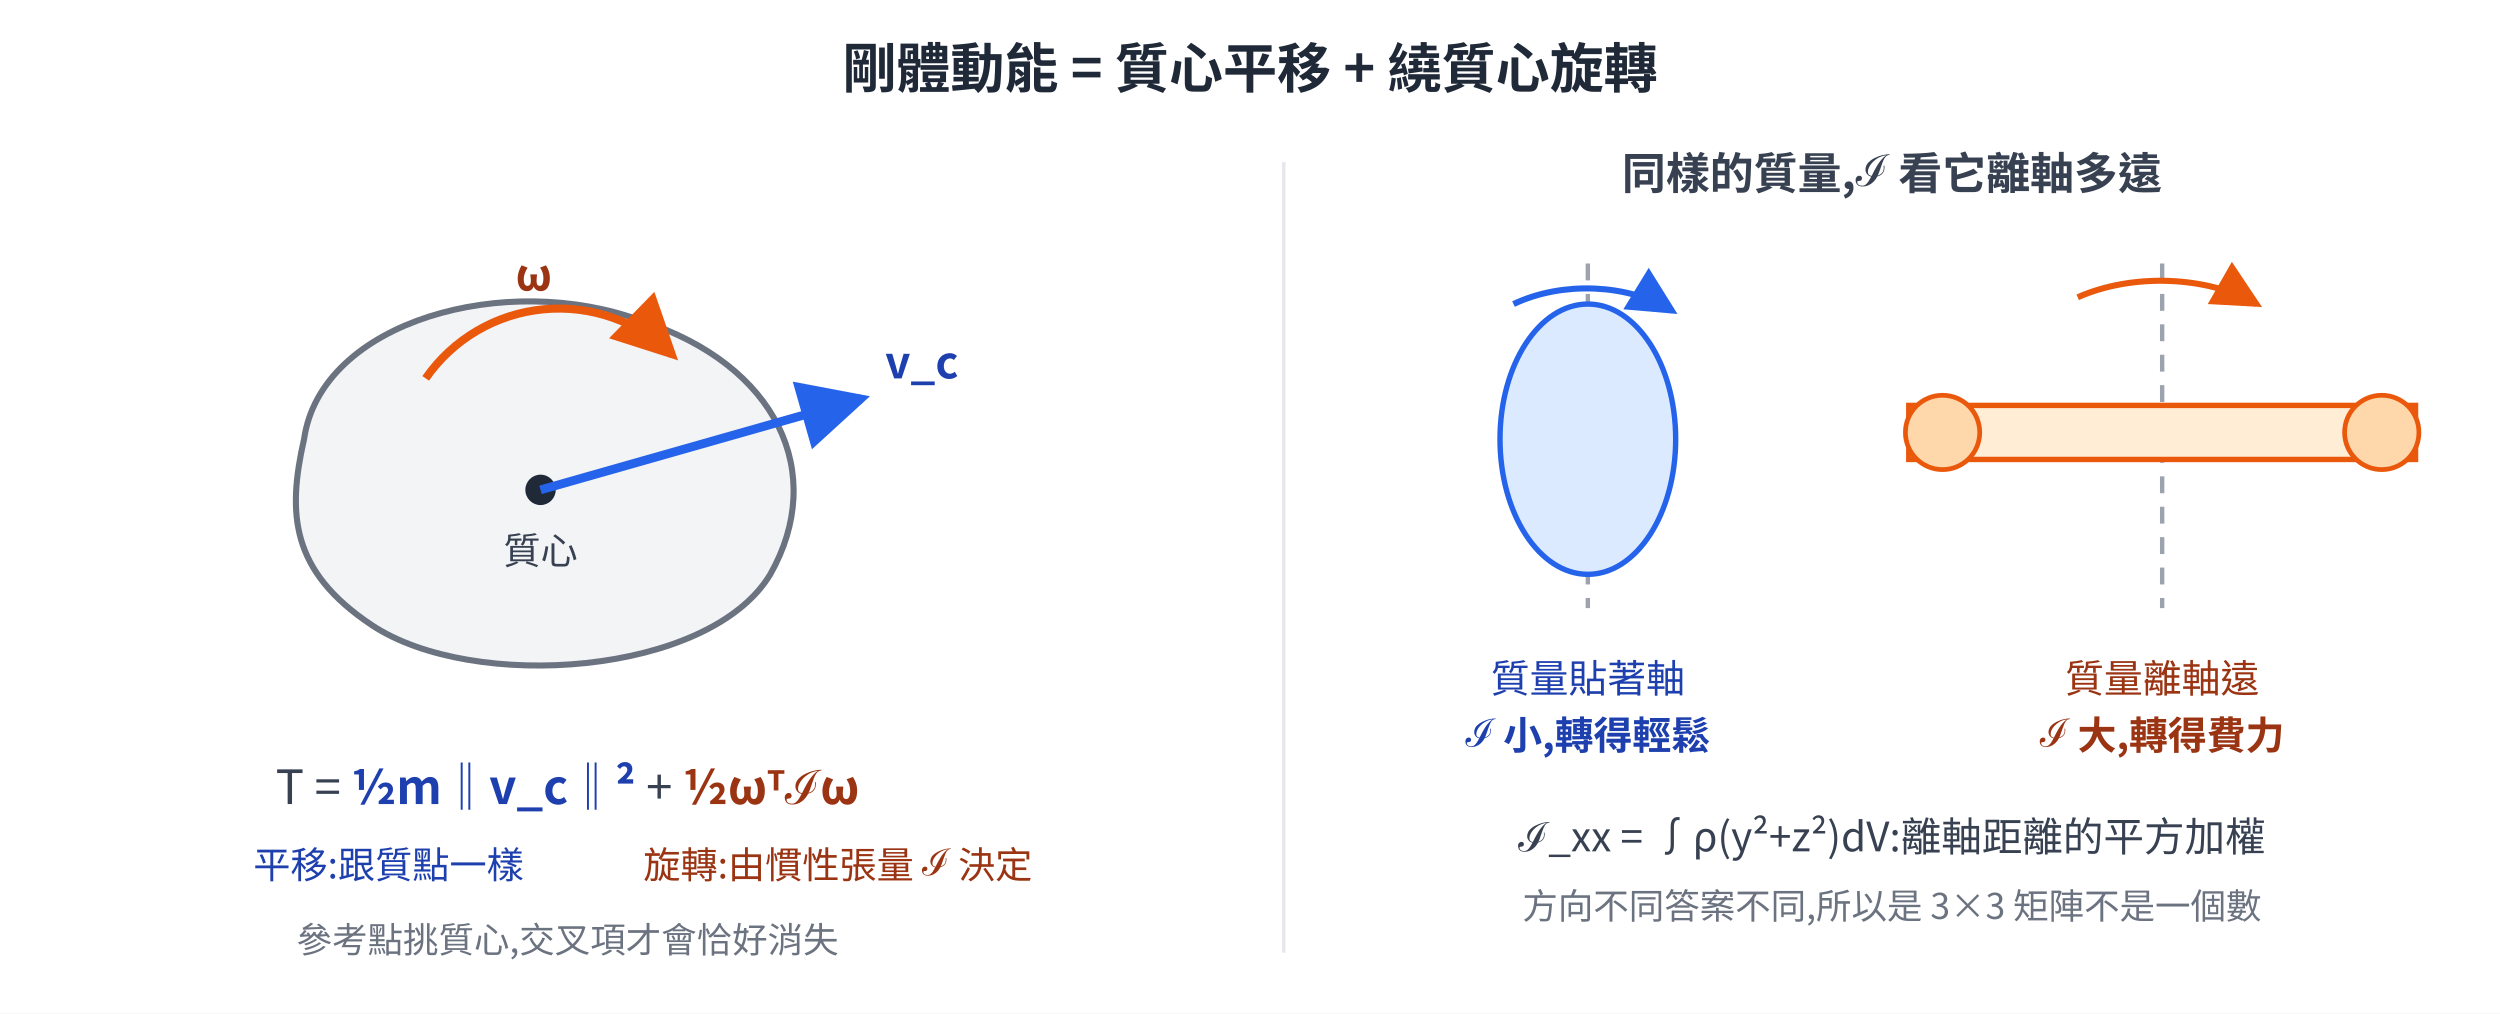
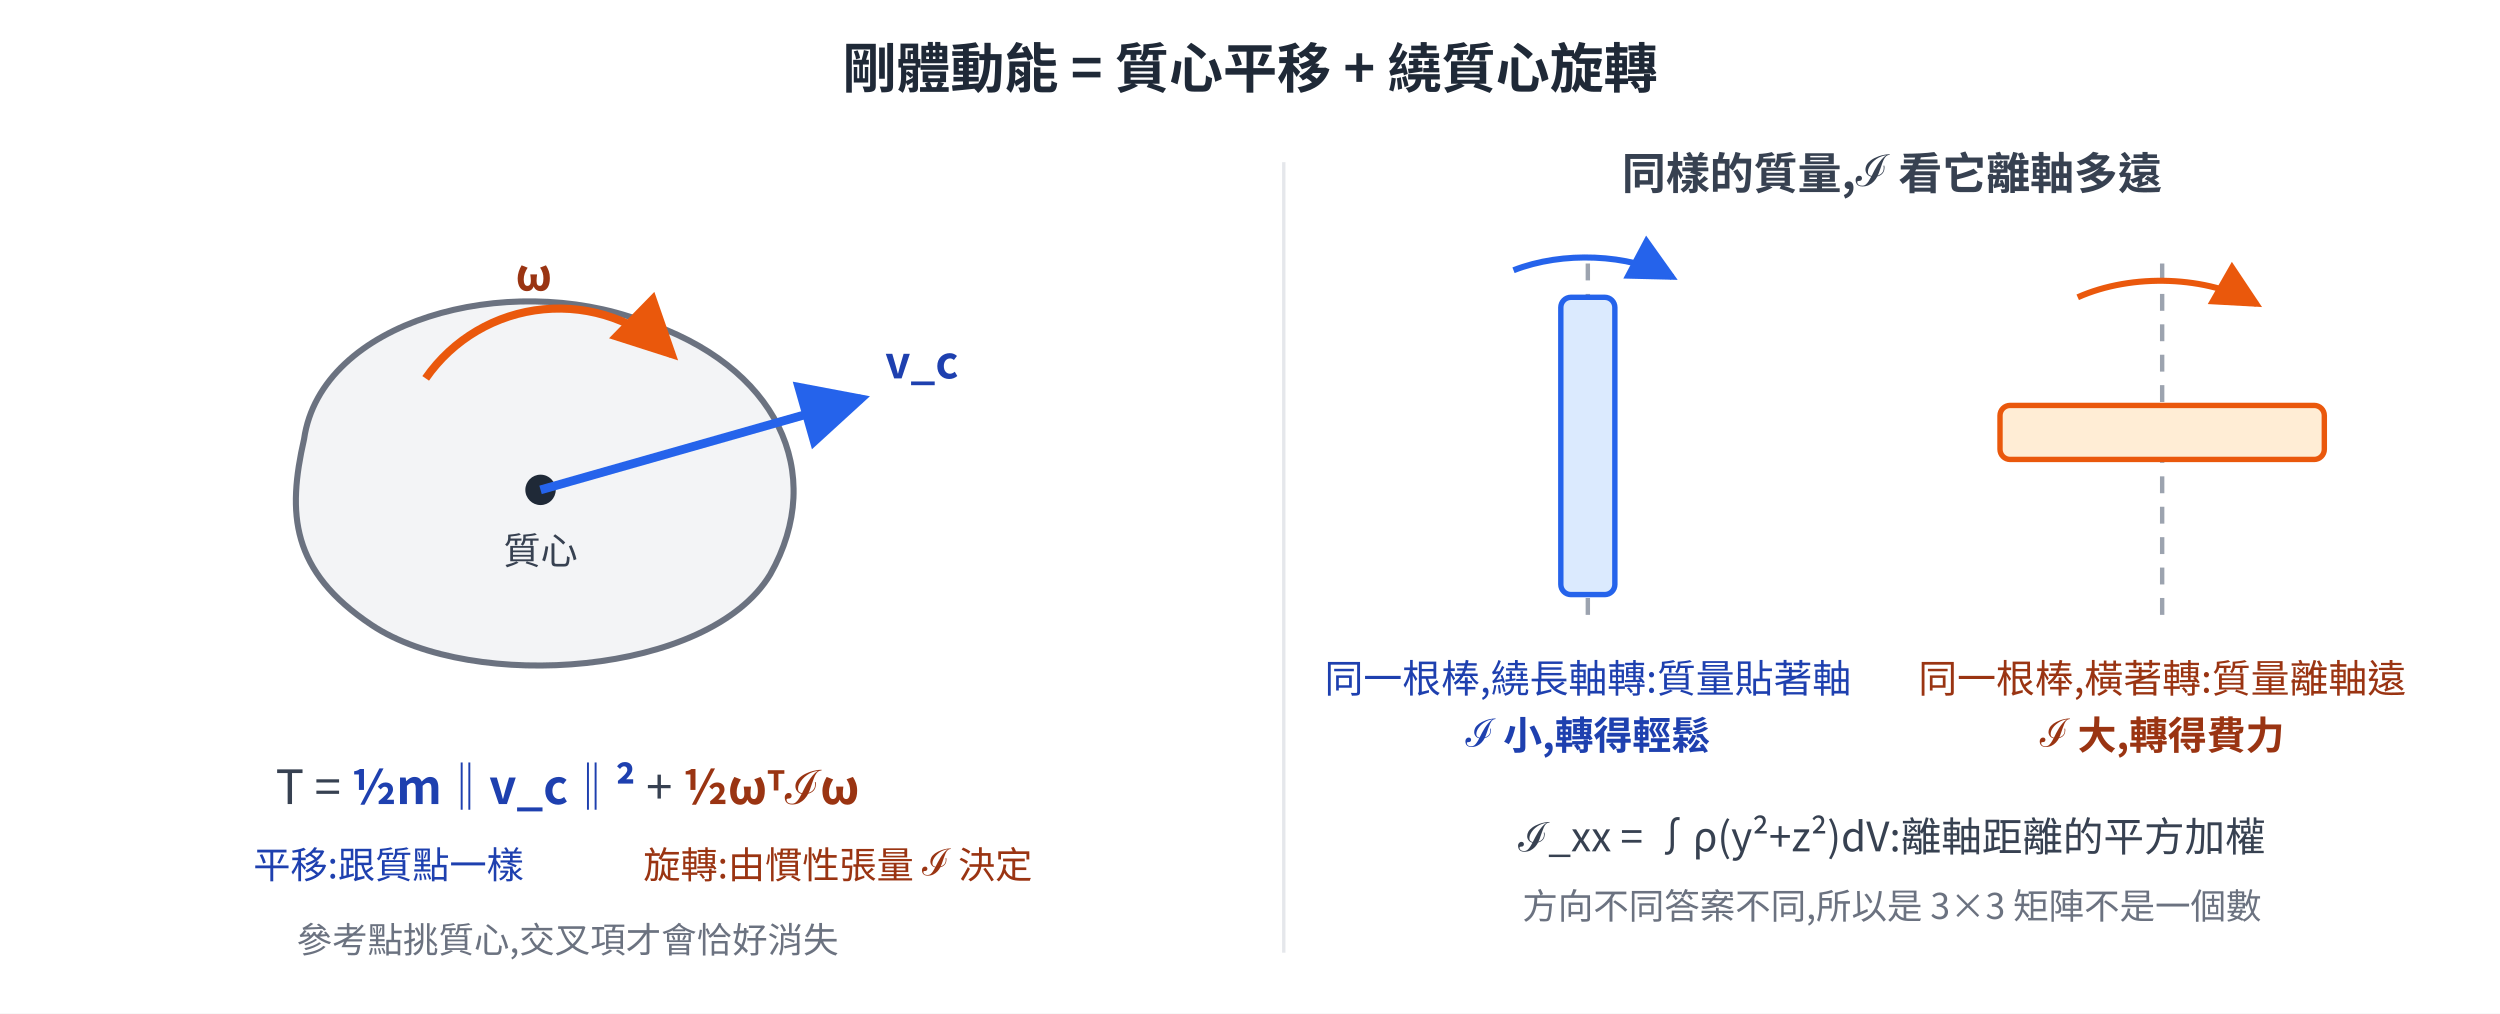
<svg xmlns="http://www.w3.org/2000/svg" viewBox="0 0 740 300" font-family="'Noto Sans CJK TC','PingFang TC','Microsoft JhengHei',sans-serif">
  <defs>
    <marker id="rbk-b" markerWidth="11" markerHeight="11" refX="7" refY="4" orient="auto">
      <path d="M0,0 L8,4 L0,8 Z" fill="#2563EB" />
    </marker>
    <marker id="rbk-o" markerWidth="11" markerHeight="11" refX="7" refY="4" orient="auto">
      <path d="M0,0 L8,4 L0,8 Z" fill="#EA580C" />
    </marker>
  </defs>
  <rect width="740" height="300" fill="#ffffff" />
  <text x="370" y="26" text-anchor="middle" font-size="16" font-weight="700" fill="#1F2937">剛體動能 = 質心平移 + 繞質心旋轉</text>
  <path d="M90,130 C95,95 150,80 190,95 C230,108 245,140 228,170 C210,200 140,205 110,185 C86,169 85,152 90,130 Z" fill="#F3F4F6" stroke="#6B7280" stroke-width="1.8" />
  <circle cx="160" cy="145" r="4.5" fill="#1F2937" />
  <text x="160" y="167" text-anchor="middle" font-size="11" fill="#374151">質心</text>
  <line x1="160" y1="145" x2="255" y2="118" stroke="#2563EB" stroke-width="2.6" marker-end="url(#rbk-b)" />
  <text x="262" y="112" font-size="13" font-weight="700" fill="#1E40AF">v_c</text>
  <path d="M126,112 A48 48 0 0 1 199,105" fill="none" stroke="#EA580C" stroke-width="2.4" marker-end="url(#rbk-o)" />
  <text x="158" y="86" text-anchor="middle" font-size="13" font-weight="700" fill="#9A3412">ω</text>
  <text x="168" y="238" text-anchor="middle" font-size="14" fill="#374151">T = <tspan font-weight="700" fill="#1E40AF">½m‖v_c‖²</tspan> + <tspan font-weight="700" fill="#9A3412">½ωᵀℐω</tspan>
  </text>
  <text x="115" y="260" text-anchor="middle" font-size="11" fill="#1E40AF">平移:跟質點一樣</text>
  <text x="248" y="260" text-anchor="middle" font-size="11" fill="#9A3412">旋轉:由慣性張量 ℐ 決定</text>
  <text x="168" y="282" text-anchor="middle" font-size="10.5" fill="#6B7280">參考點挑質心,交叉項才會恰好消失</text>
  <line x1="380" y1="48" x2="380" y2="282" stroke="#E5E7EB" />
  <text x="560" y="56" text-anchor="middle" font-size="13" font-weight="700" fill="#374151">同樣的質量,ℐ 看它離軸多遠</text>
-   <line x1="470" y1="78" x2="470" y2="180" stroke="#9CA3AF" stroke-width="1.3" stroke-dasharray="5 4" />
-   <ellipse cx="470" cy="130" rx="26" ry="40" fill="#DBEAFE" stroke="#2563EB" stroke-width="1.6" />
-   <path d="M448,90 A38 26 0 0 1 495,92" fill="none" stroke="#2563EB" stroke-width="1.8" marker-end="url(#rbk-b)" />
-   <text x="470" y="205" text-anchor="middle" font-size="11.5" fill="#1E40AF">質量貼著軸</text>
+   <line x1="470" y1="78" x2="470" y2="185" stroke="#9CA3AF" stroke-width="1.3" stroke-dasharray="5 4" />
+   <rect x="462" y="88" width="16" height="88" rx="3" fill="#DBEAFE" stroke="#2563EB" stroke-width="1.6" />
+   <path d="M448,80 A38 22 0 0 1 495,82" fill="none" stroke="#2563EB" stroke-width="1.8" marker-end="url(#rbk-b)" />
+   <text x="470" y="205" text-anchor="middle" font-size="11.5" fill="#1E40AF">同一根棒,繞長軸轉:質量貼著軸</text>
  <text x="470" y="221" text-anchor="middle" font-size="11.5" font-weight="700" fill="#1E40AF">ℐ 小,轉得輕鬆</text>
-   <line x1="640" y1="78" x2="640" y2="180" stroke="#9CA3AF" stroke-width="1.3" stroke-dasharray="5 4" />
-   <rect x="565" y="120" width="150" height="16" fill="#FFEDD5" stroke="#EA580C" stroke-width="1.6" />
-   <circle cx="575" cy="128" r="11" fill="#FED7AA" stroke="#EA580C" stroke-width="1.4" />
-   <circle cx="705" cy="128" r="11" fill="#FED7AA" stroke="#EA580C" stroke-width="1.4" />
+   <line x1="640" y1="78" x2="640" y2="185" stroke="#9CA3AF" stroke-width="1.3" stroke-dasharray="5 4" />
+   <rect x="592" y="120" width="96" height="16" rx="3" fill="#FFEDD5" stroke="#EA580C" stroke-width="1.6" />
  <path d="M615,88 A42 26 0 0 1 668,90" fill="none" stroke="#EA580C" stroke-width="1.8" marker-end="url(#rbk-o)" />
-   <text x="640" y="205" text-anchor="middle" font-size="11.5" fill="#9A3412">質量離軸遠</text>
+   <text x="640" y="205" text-anchor="middle" font-size="11.5" fill="#9A3412">同一根棒,橫著轉:質量離軸遠</text>
  <text x="640" y="221" text-anchor="middle" font-size="11.5" font-weight="700" fill="#9A3412">ℐ 大,轉得費力</text>
  <text x="560" y="252" text-anchor="middle" font-size="12" fill="#374151">ℐ_xx = ∫ρ(y²+z²)dV:離軸距離的平方加權</text>
  <text x="560" y="272" text-anchor="middle" font-size="10.5" fill="#6B7280">方向不同答案不同,所以是 3×3 矩陣不是一個數</text>
</svg>
